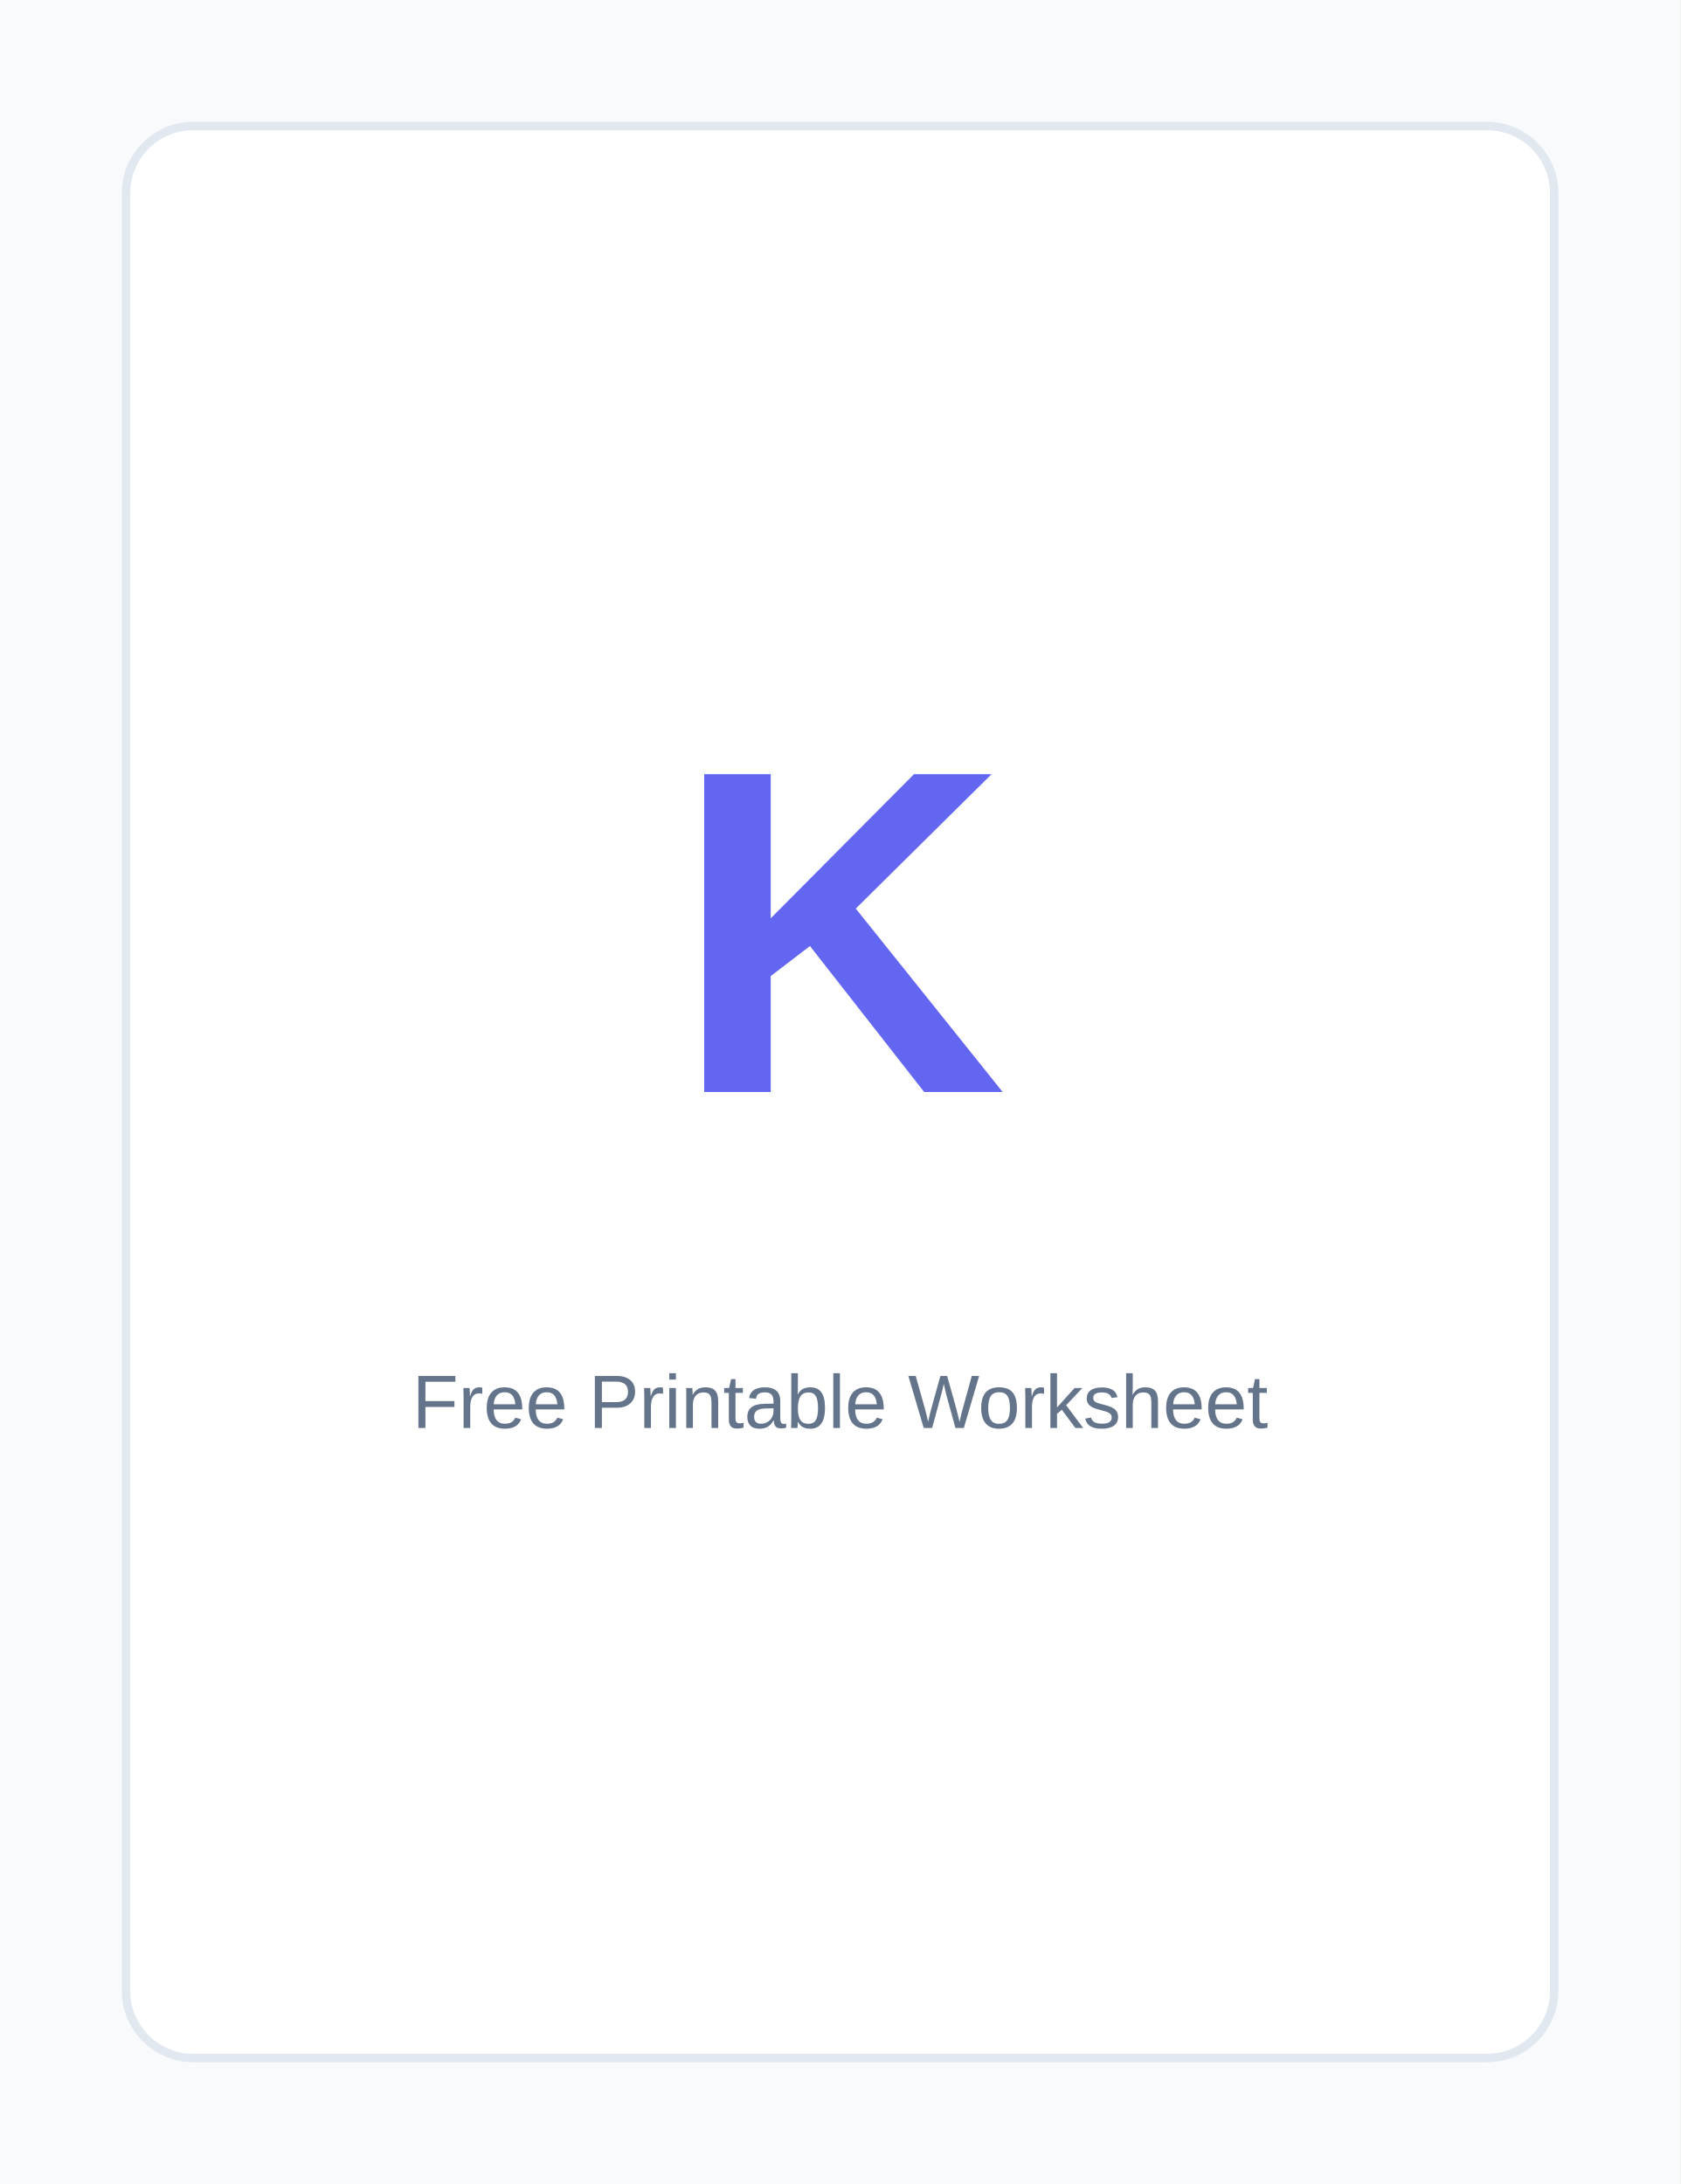
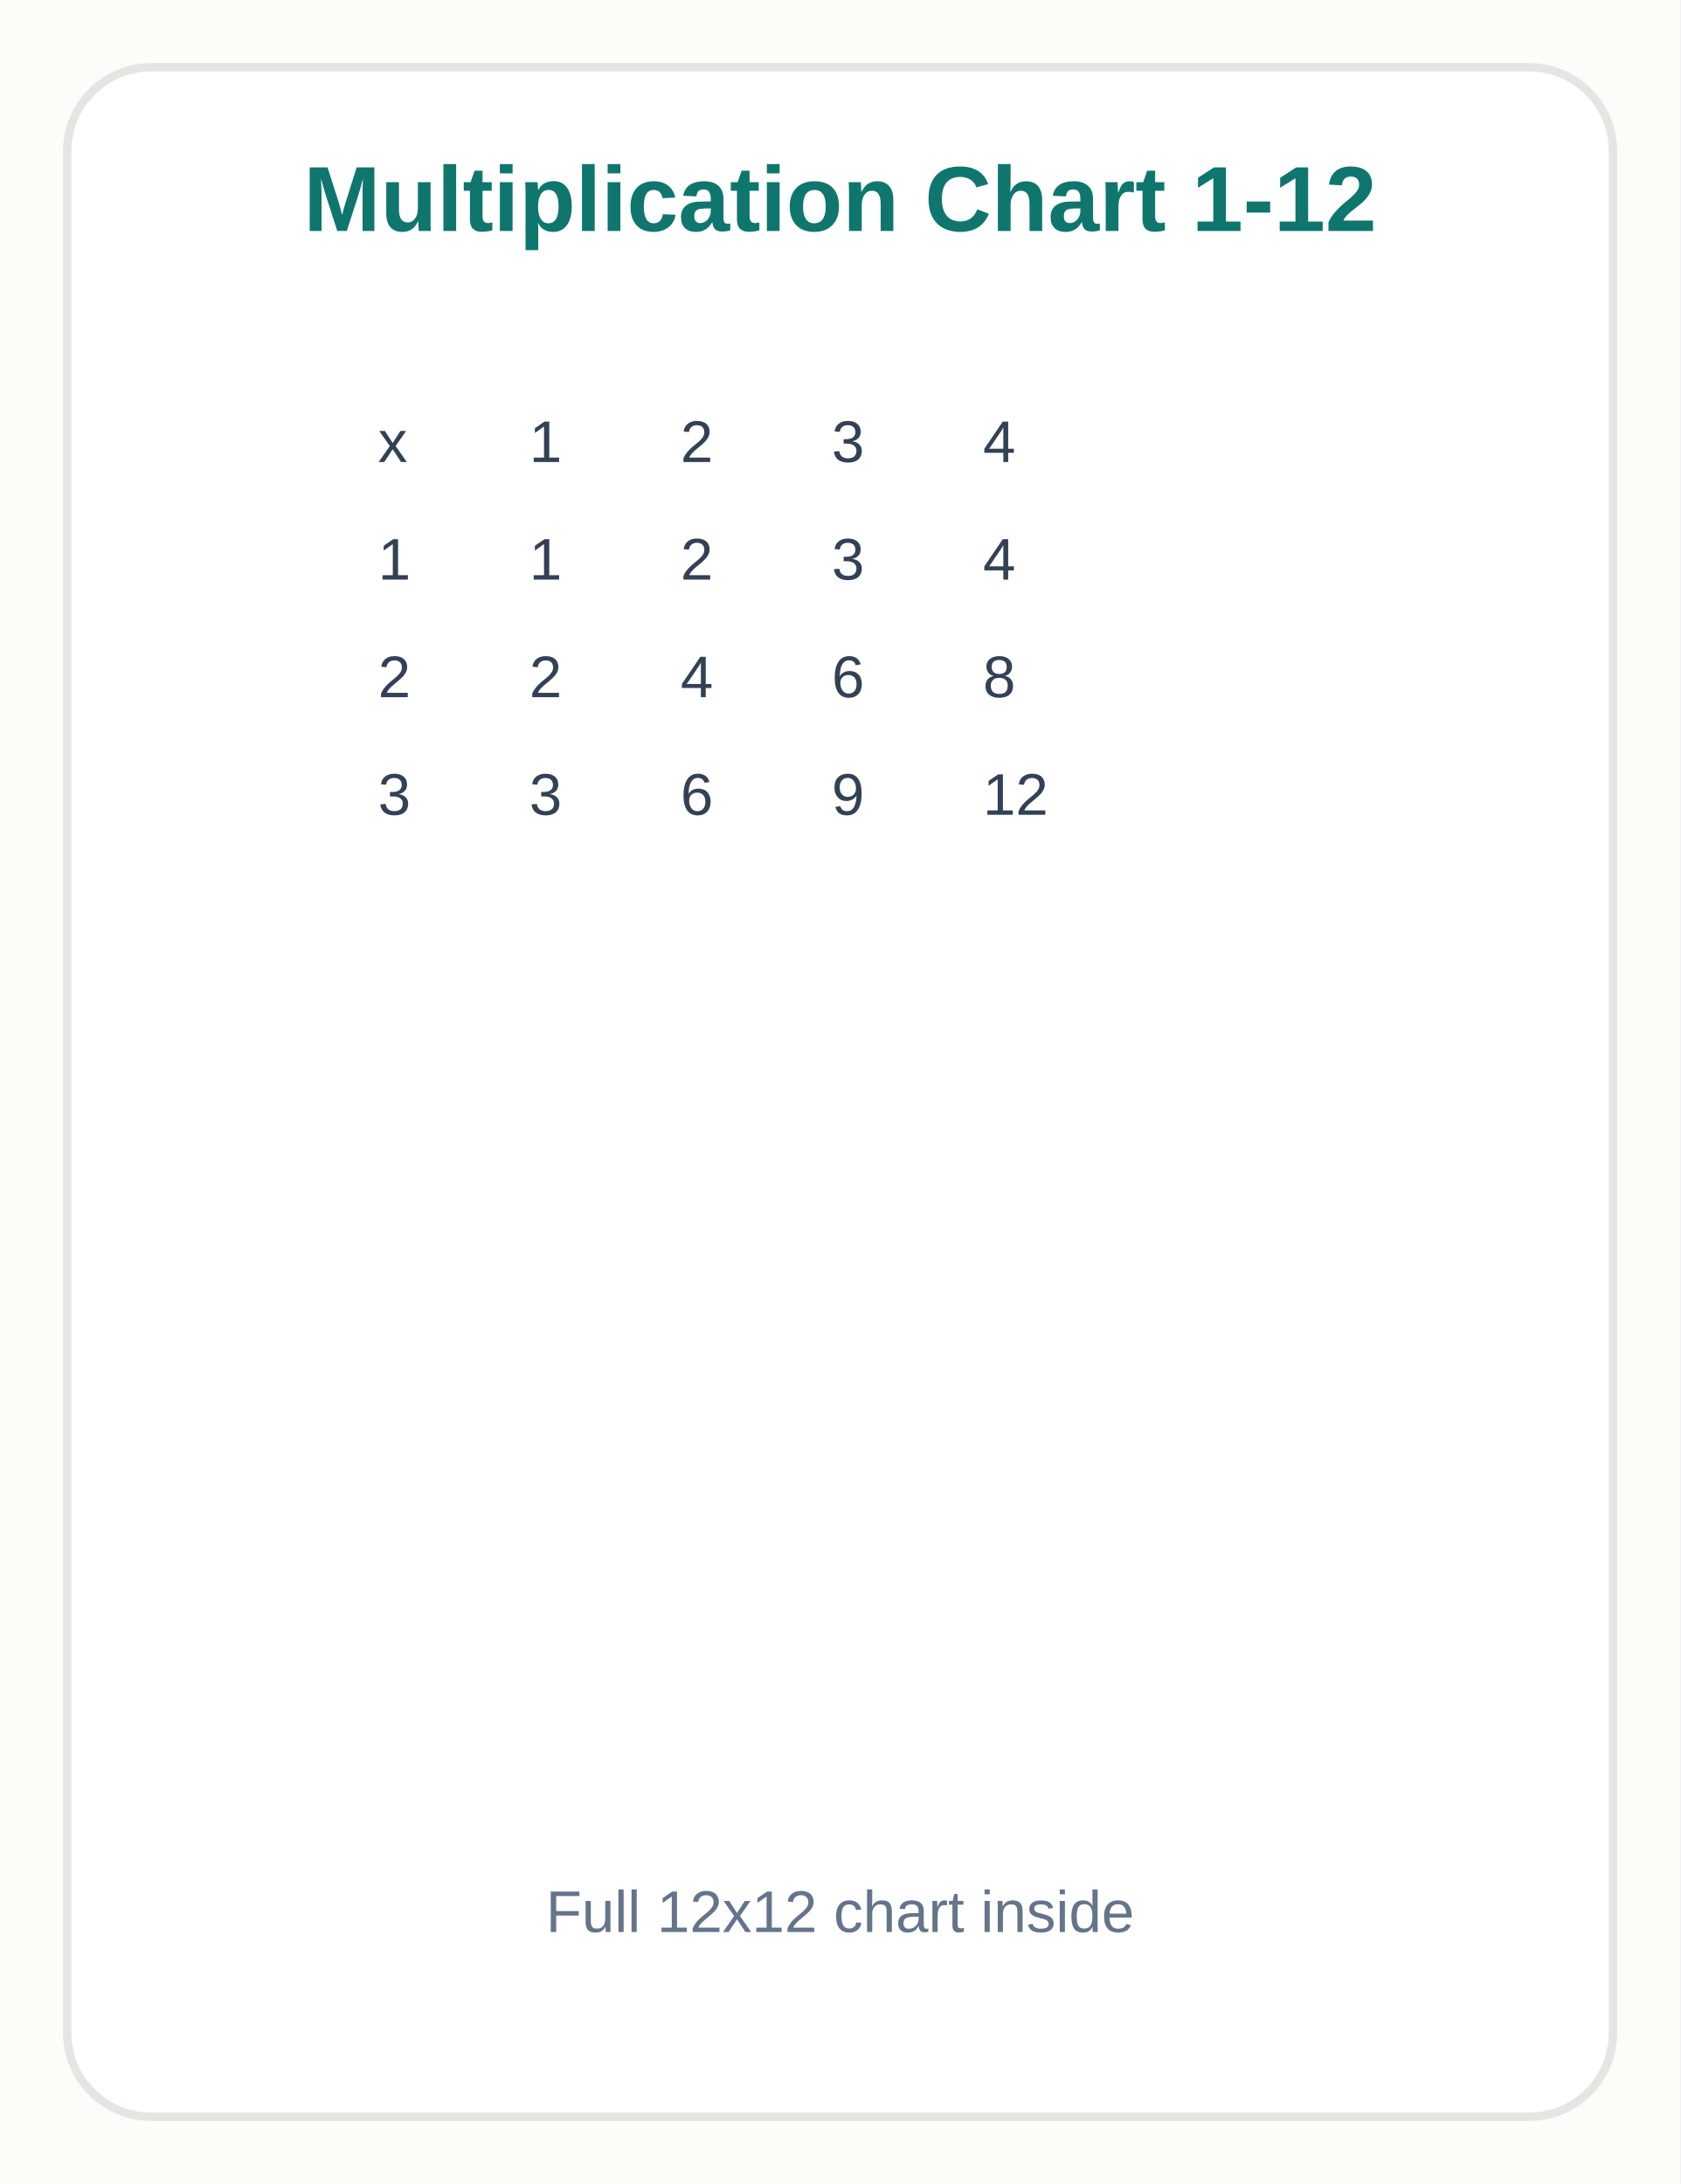
<svg xmlns="http://www.w3.org/2000/svg" viewBox="0 0 400 520">
-   <rect width="400" height="520" fill="#f8fafc" />
-   <rect x="30" y="30" width="340" height="460" rx="16" fill="#fff" stroke="#e2e8f0" stroke-width="2" />
-   <text x="200" y="260" text-anchor="middle" font-family="Arial, sans-serif" font-size="110" font-weight="bold" fill="#6366f1">K</text>
-   <text x="200" y="340" text-anchor="middle" font-family="Arial, sans-serif" font-size="18" fill="#64748b">Free Printable Worksheet</text>
+   <rect width="400" height="520" fill="#fdfcf8" />
+   <rect x="16" y="16" width="368" height="488" rx="20" fill="#ffffff" stroke="#e7e5e4" stroke-width="2" />
+   <text x="200" y="55" text-anchor="middle" font-family="Arial, sans-serif" font-size="22" font-weight="bold" fill="#0f766e">Multiplication Chart 1-12</text>
+   <g transform="translate(90,110)">
+     <text x="0" y="0" font-family="Arial, sans-serif" font-size="14" fill="#334155">x</text>
+     <text x="36" y="0" font-family="Arial, sans-serif" font-size="14" fill="#334155">1</text>
+     <text x="72" y="0" font-family="Arial, sans-serif" font-size="14" fill="#334155">2</text>
+     <text x="108" y="0" font-family="Arial, sans-serif" font-size="14" fill="#334155">3</text>
+     <text x="144" y="0" font-family="Arial, sans-serif" font-size="14" fill="#334155">4</text>
+     <text x="0" y="28" font-family="Arial, sans-serif" font-size="14" fill="#334155">1</text>
+     <text x="36" y="28" font-family="Arial, sans-serif" font-size="14" fill="#334155">1</text>
+     <text x="72" y="28" font-family="Arial, sans-serif" font-size="14" fill="#334155">2</text>
+     <text x="108" y="28" font-family="Arial, sans-serif" font-size="14" fill="#334155">3</text>
+     <text x="144" y="28" font-family="Arial, sans-serif" font-size="14" fill="#334155">4</text>
+     <text x="0" y="56" font-family="Arial, sans-serif" font-size="14" fill="#334155">2</text>
+     <text x="36" y="56" font-family="Arial, sans-serif" font-size="14" fill="#334155">2</text>
+     <text x="72" y="56" font-family="Arial, sans-serif" font-size="14" fill="#334155">4</text>
+     <text x="108" y="56" font-family="Arial, sans-serif" font-size="14" fill="#334155">6</text>
+     <text x="144" y="56" font-family="Arial, sans-serif" font-size="14" fill="#334155">8</text>
+     <text x="0" y="84" font-family="Arial, sans-serif" font-size="14" fill="#334155">3</text>
+     <text x="36" y="84" font-family="Arial, sans-serif" font-size="14" fill="#334155">3</text>
+     <text x="72" y="84" font-family="Arial, sans-serif" font-size="14" fill="#334155">6</text>
+     <text x="108" y="84" font-family="Arial, sans-serif" font-size="14" fill="#334155">9</text>
+     <text x="144" y="84" font-family="Arial, sans-serif" font-size="14" fill="#334155">12</text>
+   </g>
+   <text x="200" y="460" text-anchor="middle" font-family="Arial, sans-serif" font-size="14" fill="#64748b">Full 12x12 chart inside</text>
</svg>
